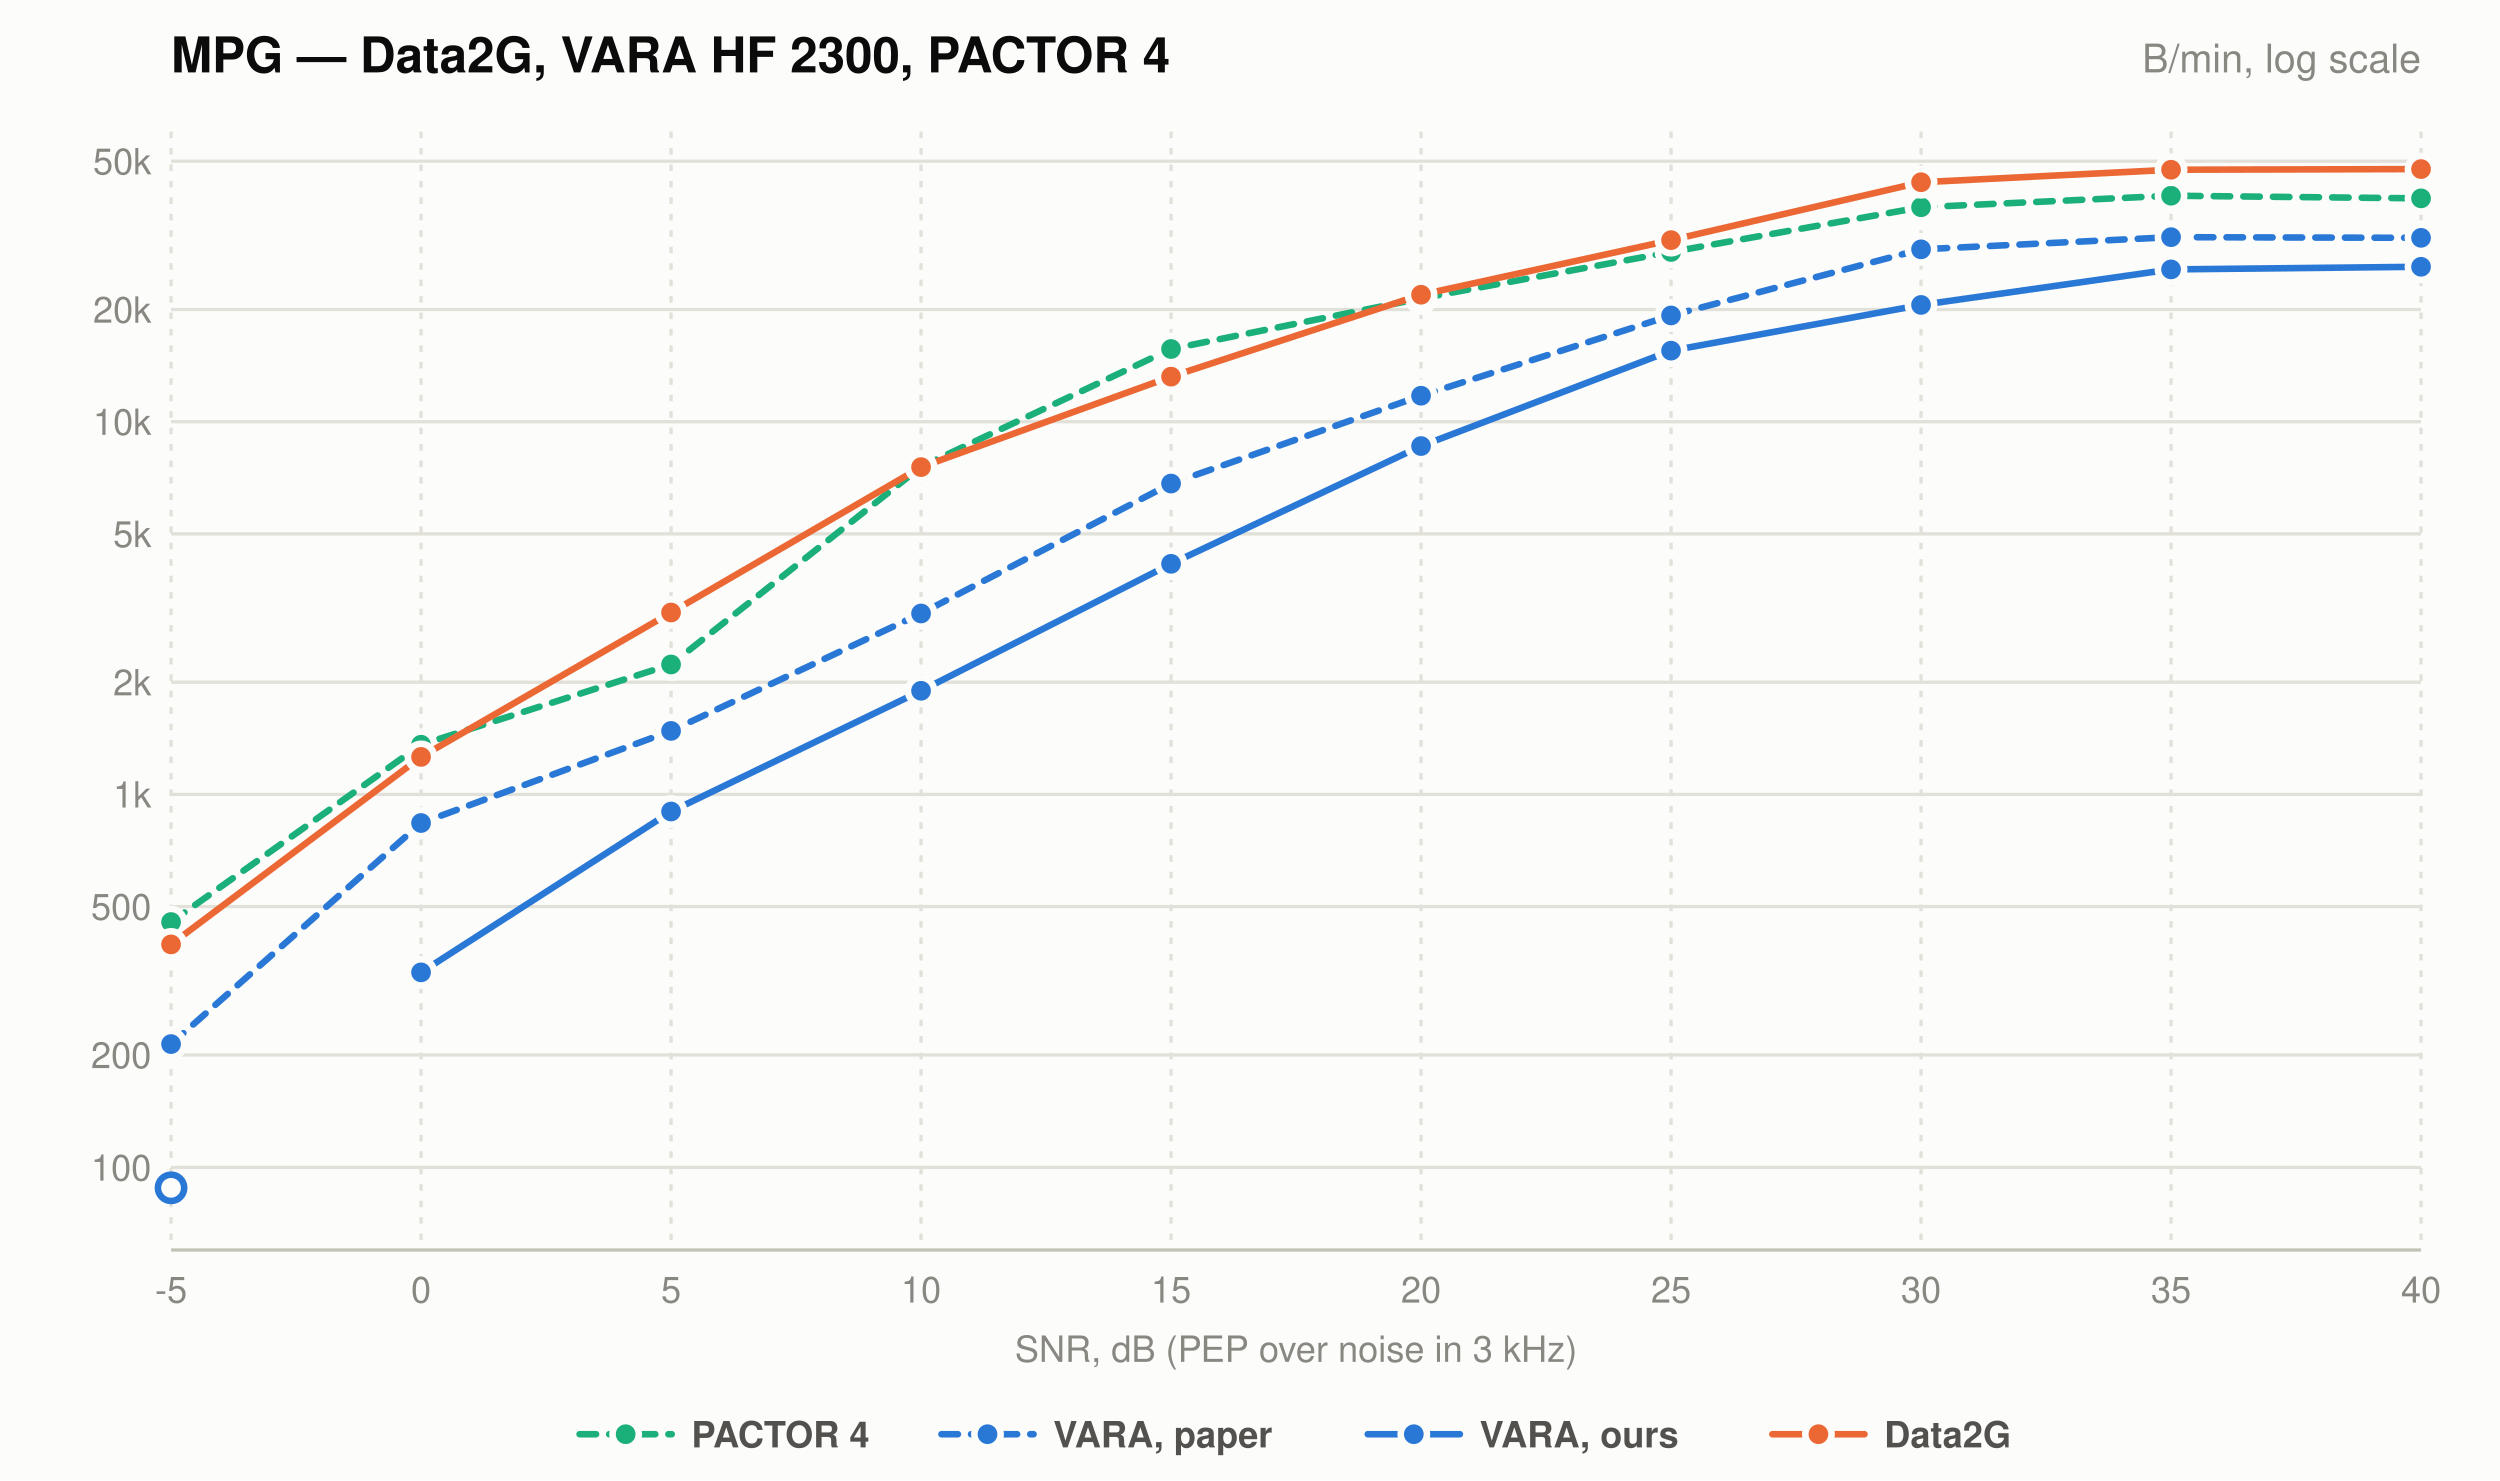
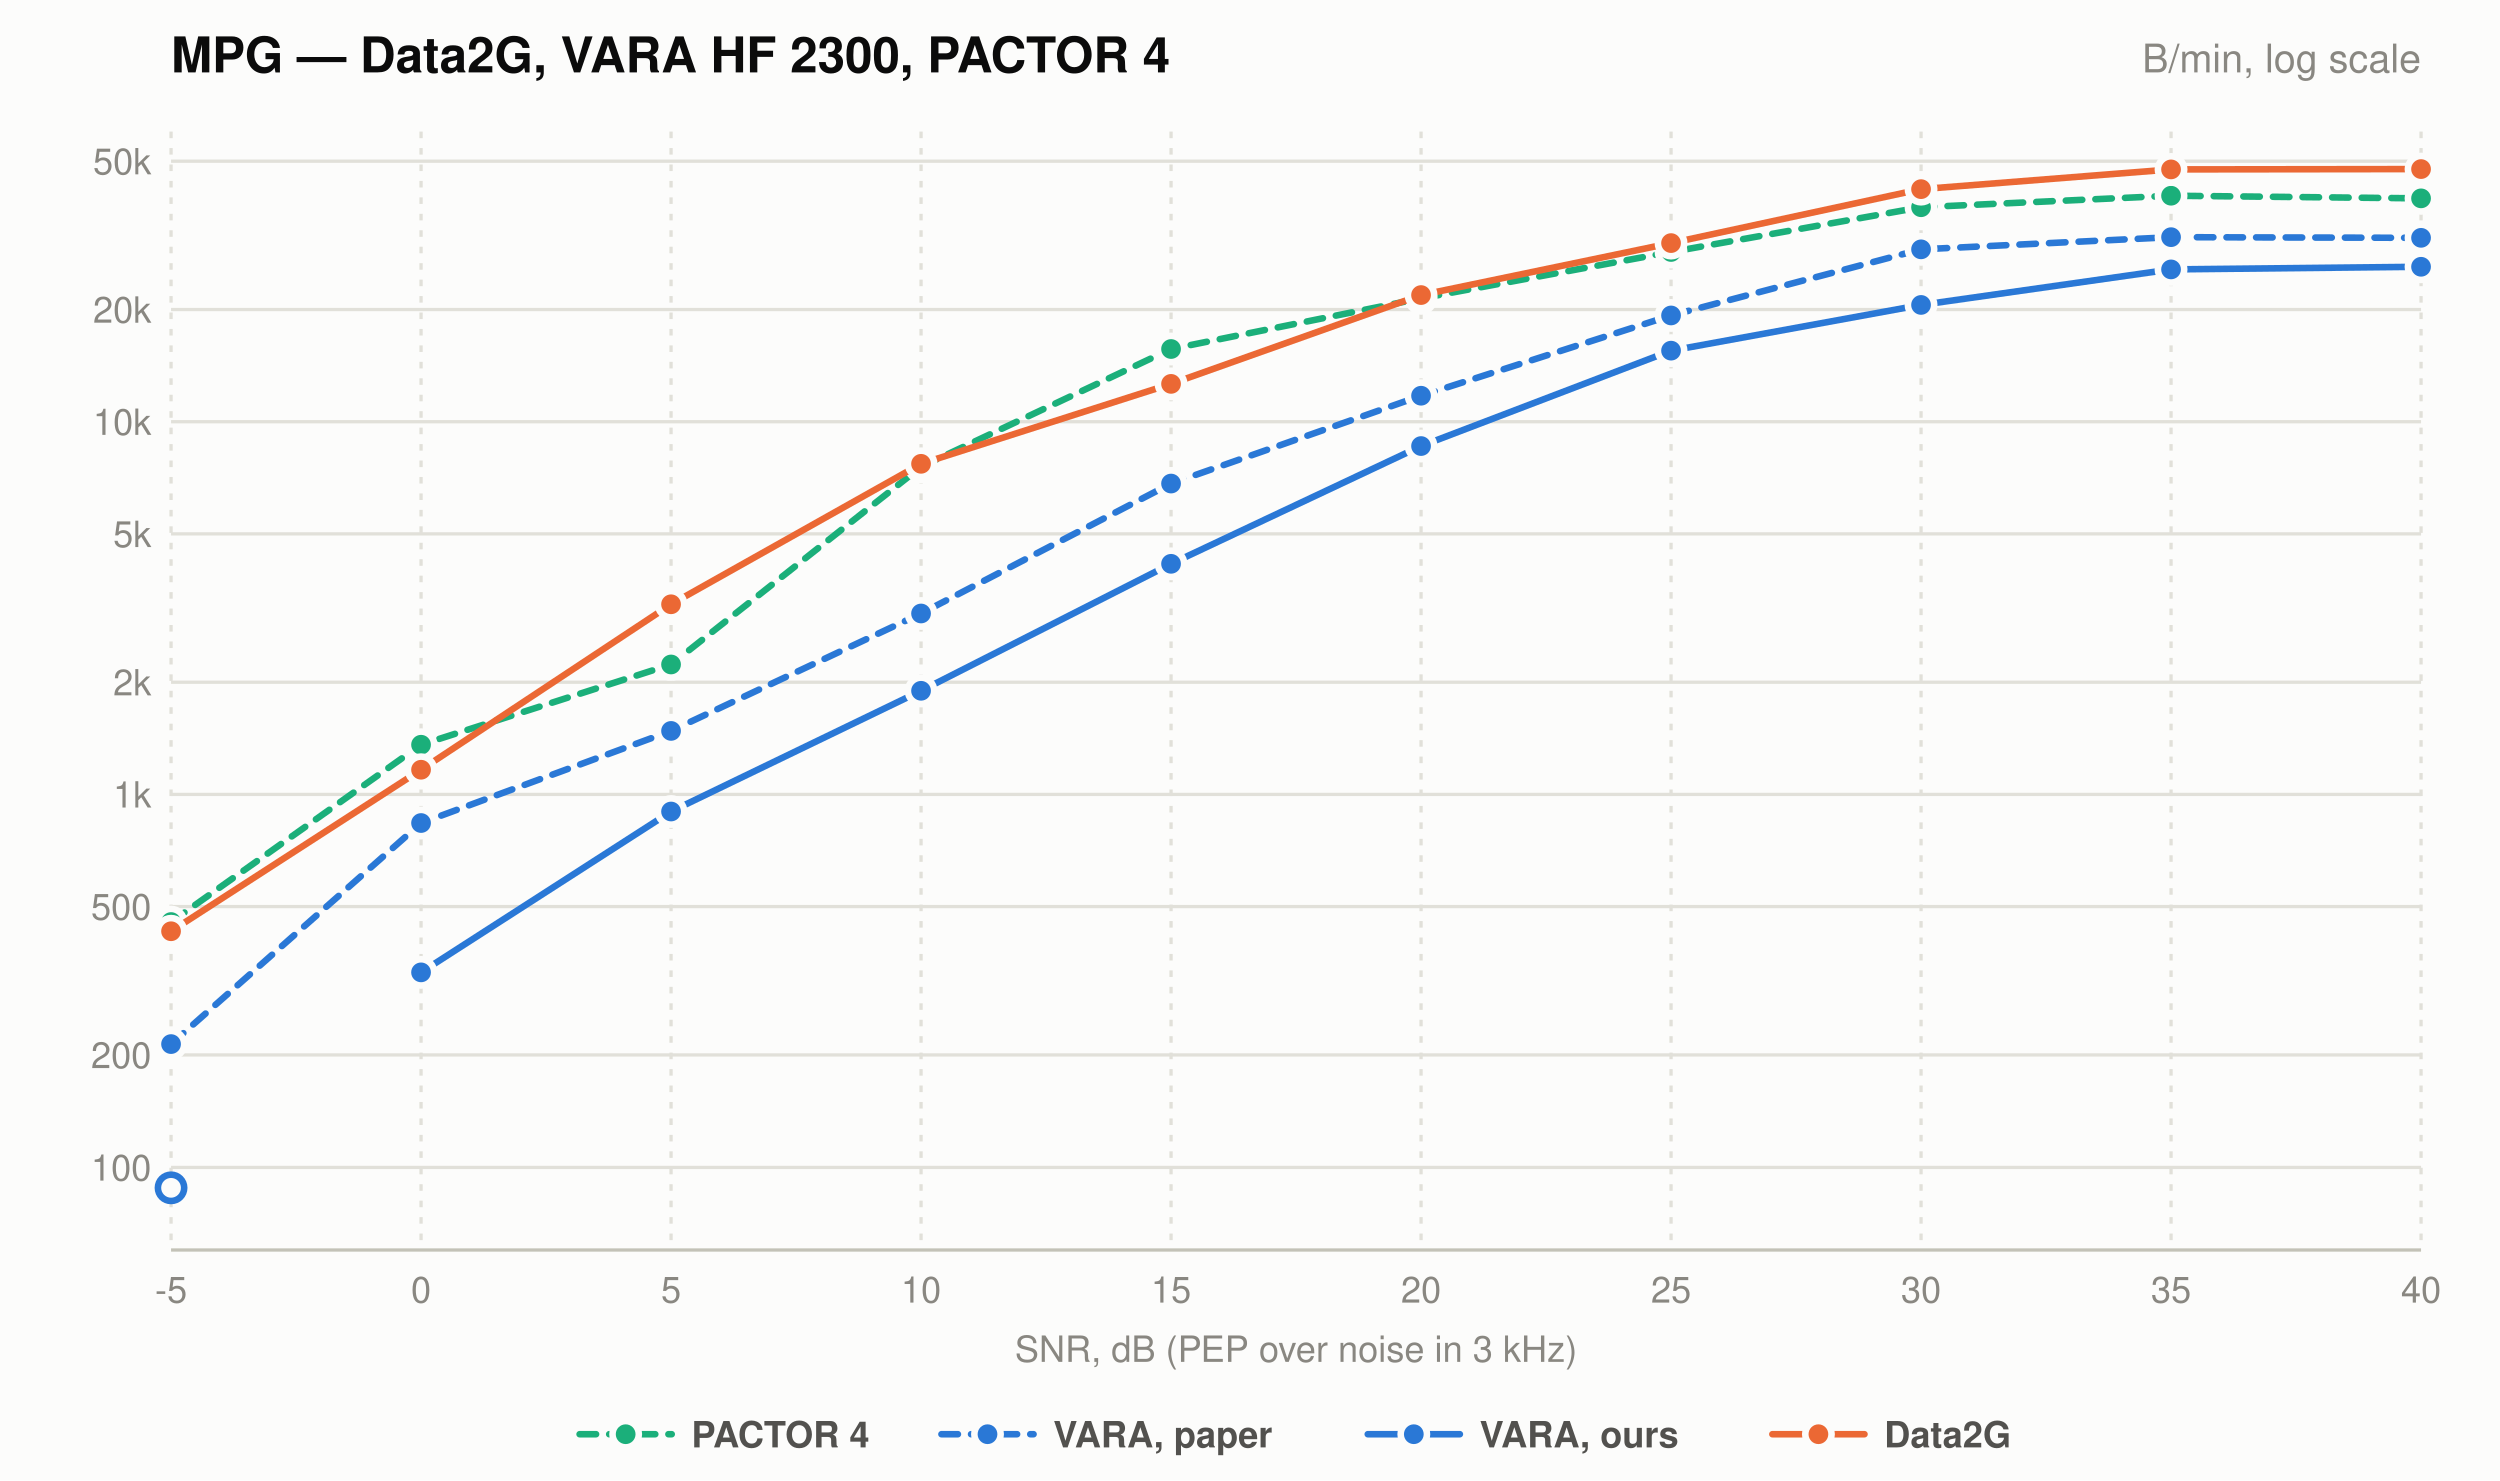
<svg xmlns="http://www.w3.org/2000/svg" viewBox="0 0 760 450" width="760" height="450" font-family="-apple-system, BlinkMacSystemFont, 'Segoe UI', Helvetica, Arial, sans-serif">
  <rect width="760" height="450" fill="#fcfcfb" />
  <text x="52" y="22" font-size="15" font-weight="600" fill="#0b0b0b">MPG — Data2G, VARA HF 2300, PACTOR 4</text>
  <text x="736" y="22" font-size="12" fill="#898781" text-anchor="end">B/min, log scale</text>
  <line x1="52" x2="736" y1="354.9" y2="354.9" stroke="#e1e0d9" />
  <text x="46" y="358.9" font-size="11" fill="#898781" text-anchor="end">100</text>
  <line x1="52" x2="736" y1="320.7" y2="320.7" stroke="#e1e0d9" />
  <text x="46" y="324.7" font-size="11" fill="#898781" text-anchor="end">200</text>
  <line x1="52" x2="736" y1="275.6" y2="275.6" stroke="#e1e0d9" />
  <text x="46" y="279.6" font-size="11" fill="#898781" text-anchor="end">500</text>
  <line x1="52" x2="736" y1="241.5" y2="241.5" stroke="#e1e0d9" />
  <text x="46" y="245.5" font-size="11" fill="#898781" text-anchor="end">1k</text>
  <line x1="52" x2="736" y1="207.4" y2="207.4" stroke="#e1e0d9" />
  <text x="46" y="211.4" font-size="11" fill="#898781" text-anchor="end">2k</text>
  <line x1="52" x2="736" y1="162.3" y2="162.3" stroke="#e1e0d9" />
  <text x="46" y="166.3" font-size="11" fill="#898781" text-anchor="end">5k</text>
  <line x1="52" x2="736" y1="128.2" y2="128.2" stroke="#e1e0d9" />
  <text x="46" y="132.2" font-size="11" fill="#898781" text-anchor="end">10k</text>
  <line x1="52" x2="736" y1="94.1" y2="94.1" stroke="#e1e0d9" />
  <text x="46" y="98.1" font-size="11" fill="#898781" text-anchor="end">20k</text>
  <line x1="52" x2="736" y1="49.0" y2="49.0" stroke="#e1e0d9" />
  <text x="46" y="53.0" font-size="11" fill="#898781" text-anchor="end">50k</text>
  <line x1="52.0" x2="52.0" y1="40" y2="380" stroke="#e1e0d9" stroke-dasharray="2 3" />
  <text x="52.0" y="396" font-size="11" fill="#898781" text-anchor="middle">-5</text>
  <line x1="128.0" x2="128.0" y1="40" y2="380" stroke="#e1e0d9" stroke-dasharray="2 3" />
  <text x="128.0" y="396" font-size="11" fill="#898781" text-anchor="middle">0</text>
  <line x1="204.0" x2="204.0" y1="40" y2="380" stroke="#e1e0d9" stroke-dasharray="2 3" />
  <text x="204.0" y="396" font-size="11" fill="#898781" text-anchor="middle">5</text>
  <line x1="280.0" x2="280.0" y1="40" y2="380" stroke="#e1e0d9" stroke-dasharray="2 3" />
  <text x="280.0" y="396" font-size="11" fill="#898781" text-anchor="middle">10</text>
  <line x1="356.0" x2="356.0" y1="40" y2="380" stroke="#e1e0d9" stroke-dasharray="2 3" />
  <text x="356.0" y="396" font-size="11" fill="#898781" text-anchor="middle">15</text>
  <line x1="432.0" x2="432.0" y1="40" y2="380" stroke="#e1e0d9" stroke-dasharray="2 3" />
  <text x="432.0" y="396" font-size="11" fill="#898781" text-anchor="middle">20</text>
  <line x1="508.0" x2="508.0" y1="40" y2="380" stroke="#e1e0d9" stroke-dasharray="2 3" />
  <text x="508.0" y="396" font-size="11" fill="#898781" text-anchor="middle">25</text>
  <line x1="584.0" x2="584.0" y1="40" y2="380" stroke="#e1e0d9" stroke-dasharray="2 3" />
  <text x="584.0" y="396" font-size="11" fill="#898781" text-anchor="middle">30</text>
  <line x1="660.0" x2="660.0" y1="40" y2="380" stroke="#e1e0d9" stroke-dasharray="2 3" />
  <text x="660.0" y="396" font-size="11" fill="#898781" text-anchor="middle">35</text>
  <line x1="736.0" x2="736.0" y1="40" y2="380" stroke="#e1e0d9" stroke-dasharray="2 3" />
  <text x="736.0" y="396" font-size="11" fill="#898781" text-anchor="middle">40</text>
  <line x1="52" x2="736" y1="380" y2="380" stroke="#c3c2b7" />
  <text x="394.0" y="414" font-size="11" fill="#898781" text-anchor="middle">SNR, dB (PEP over noise in 3 kHz)</text>
  <path d="M52.0,280.3L128.0,226.4L204.0,202.0L280.0,141.9L356.0,106.1L432.0,90.7L508.0,76.6L584.0,63.0L660.0,59.5L736.0,60.3" fill="none" stroke="#1baf7a" stroke-width="2" stroke-linejoin="round" stroke-linecap="round" stroke-dasharray="5 4" />
  <circle cx="52.0" cy="280.3" r="4" fill="#1baf7a" stroke="#fcfcfb" stroke-width="2" />
  <circle cx="128.0" cy="226.4" r="4" fill="#1baf7a" stroke="#fcfcfb" stroke-width="2" />
  <circle cx="204.0" cy="202.0" r="4" fill="#1baf7a" stroke="#fcfcfb" stroke-width="2" />
  <circle cx="280.0" cy="141.9" r="4" fill="#1baf7a" stroke="#fcfcfb" stroke-width="2" />
  <circle cx="356.0" cy="106.1" r="4" fill="#1baf7a" stroke="#fcfcfb" stroke-width="2" />
  <circle cx="432.0" cy="90.7" r="4" fill="#1baf7a" stroke="#fcfcfb" stroke-width="2" />
  <circle cx="508.0" cy="76.6" r="4" fill="#1baf7a" stroke="#fcfcfb" stroke-width="2" />
  <circle cx="584.0" cy="63.0" r="4" fill="#1baf7a" stroke="#fcfcfb" stroke-width="2" />
  <circle cx="660.0" cy="59.5" r="4" fill="#1baf7a" stroke="#fcfcfb" stroke-width="2" />
  <circle cx="736.0" cy="60.3" r="4" fill="#1baf7a" stroke="#fcfcfb" stroke-width="2" />
  <path d="M52.0,317.4L128.0,250.2L204.0,222.2L280.0,186.5L356.0,147.0L432.0,120.3L508.0,95.9L584.0,75.8L660.0,72.1L736.0,72.3" fill="none" stroke="#2a78d6" stroke-width="2" stroke-linejoin="round" stroke-linecap="round" stroke-dasharray="5 4" />
  <circle cx="52.0" cy="317.4" r="4" fill="#2a78d6" stroke="#fcfcfb" stroke-width="2" />
  <circle cx="128.0" cy="250.2" r="4" fill="#2a78d6" stroke="#fcfcfb" stroke-width="2" />
  <circle cx="204.0" cy="222.2" r="4" fill="#2a78d6" stroke="#fcfcfb" stroke-width="2" />
  <circle cx="280.0" cy="186.5" r="4" fill="#2a78d6" stroke="#fcfcfb" stroke-width="2" />
  <circle cx="356.0" cy="147.0" r="4" fill="#2a78d6" stroke="#fcfcfb" stroke-width="2" />
  <circle cx="432.0" cy="120.3" r="4" fill="#2a78d6" stroke="#fcfcfb" stroke-width="2" />
  <circle cx="508.0" cy="95.9" r="4" fill="#2a78d6" stroke="#fcfcfb" stroke-width="2" />
  <circle cx="584.0" cy="75.8" r="4" fill="#2a78d6" stroke="#fcfcfb" stroke-width="2" />
  <circle cx="660.0" cy="72.1" r="4" fill="#2a78d6" stroke="#fcfcfb" stroke-width="2" />
  <circle cx="736.0" cy="72.3" r="4" fill="#2a78d6" stroke="#fcfcfb" stroke-width="2" />
  <path d="M128.0,295.6L204.0,246.7L280.0,210.0L356.0,171.4L432.0,135.6L508.0,106.6L584.0,92.7L660.0,81.9L736.0,81.1" fill="none" stroke="#2a78d6" stroke-width="2" stroke-linejoin="round" stroke-linecap="round" />
  <circle cx="52.0" cy="361.1" r="4" fill="#fcfcfb" stroke="#2a78d6" stroke-width="2" />
  <circle cx="128.0" cy="295.6" r="4" fill="#2a78d6" stroke="#fcfcfb" stroke-width="2" />
  <circle cx="204.0" cy="246.7" r="4" fill="#2a78d6" stroke="#fcfcfb" stroke-width="2" />
  <circle cx="280.0" cy="210.0" r="4" fill="#2a78d6" stroke="#fcfcfb" stroke-width="2" />
  <circle cx="356.0" cy="171.4" r="4" fill="#2a78d6" stroke="#fcfcfb" stroke-width="2" />
  <circle cx="432.0" cy="135.6" r="4" fill="#2a78d6" stroke="#fcfcfb" stroke-width="2" />
  <circle cx="508.0" cy="106.6" r="4" fill="#2a78d6" stroke="#fcfcfb" stroke-width="2" />
  <circle cx="584.0" cy="92.7" r="4" fill="#2a78d6" stroke="#fcfcfb" stroke-width="2" />
  <circle cx="660.0" cy="81.9" r="4" fill="#2a78d6" stroke="#fcfcfb" stroke-width="2" />
  <circle cx="736.0" cy="81.1" r="4" fill="#2a78d6" stroke="#fcfcfb" stroke-width="2" />
-   <path d="M52.0,287.1L128.0,230.1L204.0,186.2L280.0,142.0L356.0,114.5L432.0,89.6L508.0,73.0L584.0,55.4L660.0,51.6L736.0,51.4" fill="none" stroke="#eb6834" stroke-width="2" stroke-linejoin="round" stroke-linecap="round" />
-   <circle cx="52.0" cy="287.1" r="4" fill="#eb6834" stroke="#fcfcfb" stroke-width="2" />
-   <circle cx="128.0" cy="230.1" r="4" fill="#eb6834" stroke="#fcfcfb" stroke-width="2" />
-   <circle cx="204.0" cy="186.2" r="4" fill="#eb6834" stroke="#fcfcfb" stroke-width="2" />
-   <circle cx="280.0" cy="142.0" r="4" fill="#eb6834" stroke="#fcfcfb" stroke-width="2" />
-   <circle cx="356.0" cy="114.5" r="4" fill="#eb6834" stroke="#fcfcfb" stroke-width="2" />
-   <circle cx="432.0" cy="89.6" r="4" fill="#eb6834" stroke="#fcfcfb" stroke-width="2" />
-   <circle cx="508.0" cy="73.0" r="4" fill="#eb6834" stroke="#fcfcfb" stroke-width="2" />
-   <circle cx="584.0" cy="55.4" r="4" fill="#eb6834" stroke="#fcfcfb" stroke-width="2" />
-   <circle cx="660.0" cy="51.6" r="4" fill="#eb6834" stroke="#fcfcfb" stroke-width="2" />
+   <path d="M52.0,283.1L128.0,234.0L204.0,183.7L280.0,141.0L356.0,116.7L432.0,89.7L508.0,73.9L584.0,57.5L660.0,51.5L736.0,51.4" fill="none" stroke="#eb6834" stroke-width="2" stroke-linejoin="round" stroke-linecap="round" />
+   <circle cx="52.0" cy="283.1" r="4" fill="#eb6834" stroke="#fcfcfb" stroke-width="2" />
+   <circle cx="128.0" cy="234.0" r="4" fill="#eb6834" stroke="#fcfcfb" stroke-width="2" />
+   <circle cx="204.0" cy="183.7" r="4" fill="#eb6834" stroke="#fcfcfb" stroke-width="2" />
+   <circle cx="280.0" cy="141.0" r="4" fill="#eb6834" stroke="#fcfcfb" stroke-width="2" />
+   <circle cx="356.0" cy="116.7" r="4" fill="#eb6834" stroke="#fcfcfb" stroke-width="2" />
+   <circle cx="432.0" cy="89.7" r="4" fill="#eb6834" stroke="#fcfcfb" stroke-width="2" />
+   <circle cx="508.0" cy="73.9" r="4" fill="#eb6834" stroke="#fcfcfb" stroke-width="2" />
+   <circle cx="584.0" cy="57.5" r="4" fill="#eb6834" stroke="#fcfcfb" stroke-width="2" />
+   <circle cx="660.0" cy="51.5" r="4" fill="#eb6834" stroke="#fcfcfb" stroke-width="2" />
  <circle cx="736.0" cy="51.4" r="4" fill="#eb6834" stroke="#fcfcfb" stroke-width="2" />
  <line x1="176.2" x2="204.2" y1="436" y2="436" stroke="#1baf7a" stroke-width="2" stroke-linecap="round" stroke-dasharray="5 4" />
  <circle cx="190.2" cy="436" r="4" fill="#1baf7a" stroke="#fcfcfb" stroke-width="2" />
  <text x="210.2" y="440" font-size="11" font-weight="600" fill="#52514e">PACTOR 4</text>
  <line x1="286.2" x2="314.2" y1="436" y2="436" stroke="#2a78d6" stroke-width="2" stroke-linecap="round" stroke-dasharray="5 4" />
  <circle cx="300.2" cy="436" r="4" fill="#2a78d6" stroke="#fcfcfb" stroke-width="2" />
  <text x="320.2" y="440" font-size="11" font-weight="600" fill="#52514e">VARA, paper</text>
  <line x1="415.8" x2="443.8" y1="436" y2="436" stroke="#2a78d6" stroke-width="2" stroke-linecap="round" />
  <circle cx="429.8" cy="436" r="4" fill="#2a78d6" stroke="#fcfcfb" stroke-width="2" />
  <text x="449.8" y="440" font-size="11" font-weight="600" fill="#52514e">VARA, ours</text>
  <line x1="538.8" x2="566.8" y1="436" y2="436" stroke="#eb6834" stroke-width="2" stroke-linecap="round" />
  <circle cx="552.8" cy="436" r="4" fill="#eb6834" stroke="#fcfcfb" stroke-width="2" />
  <text x="572.8" y="440" font-size="11" font-weight="600" fill="#52514e">Data2G</text>
</svg>
